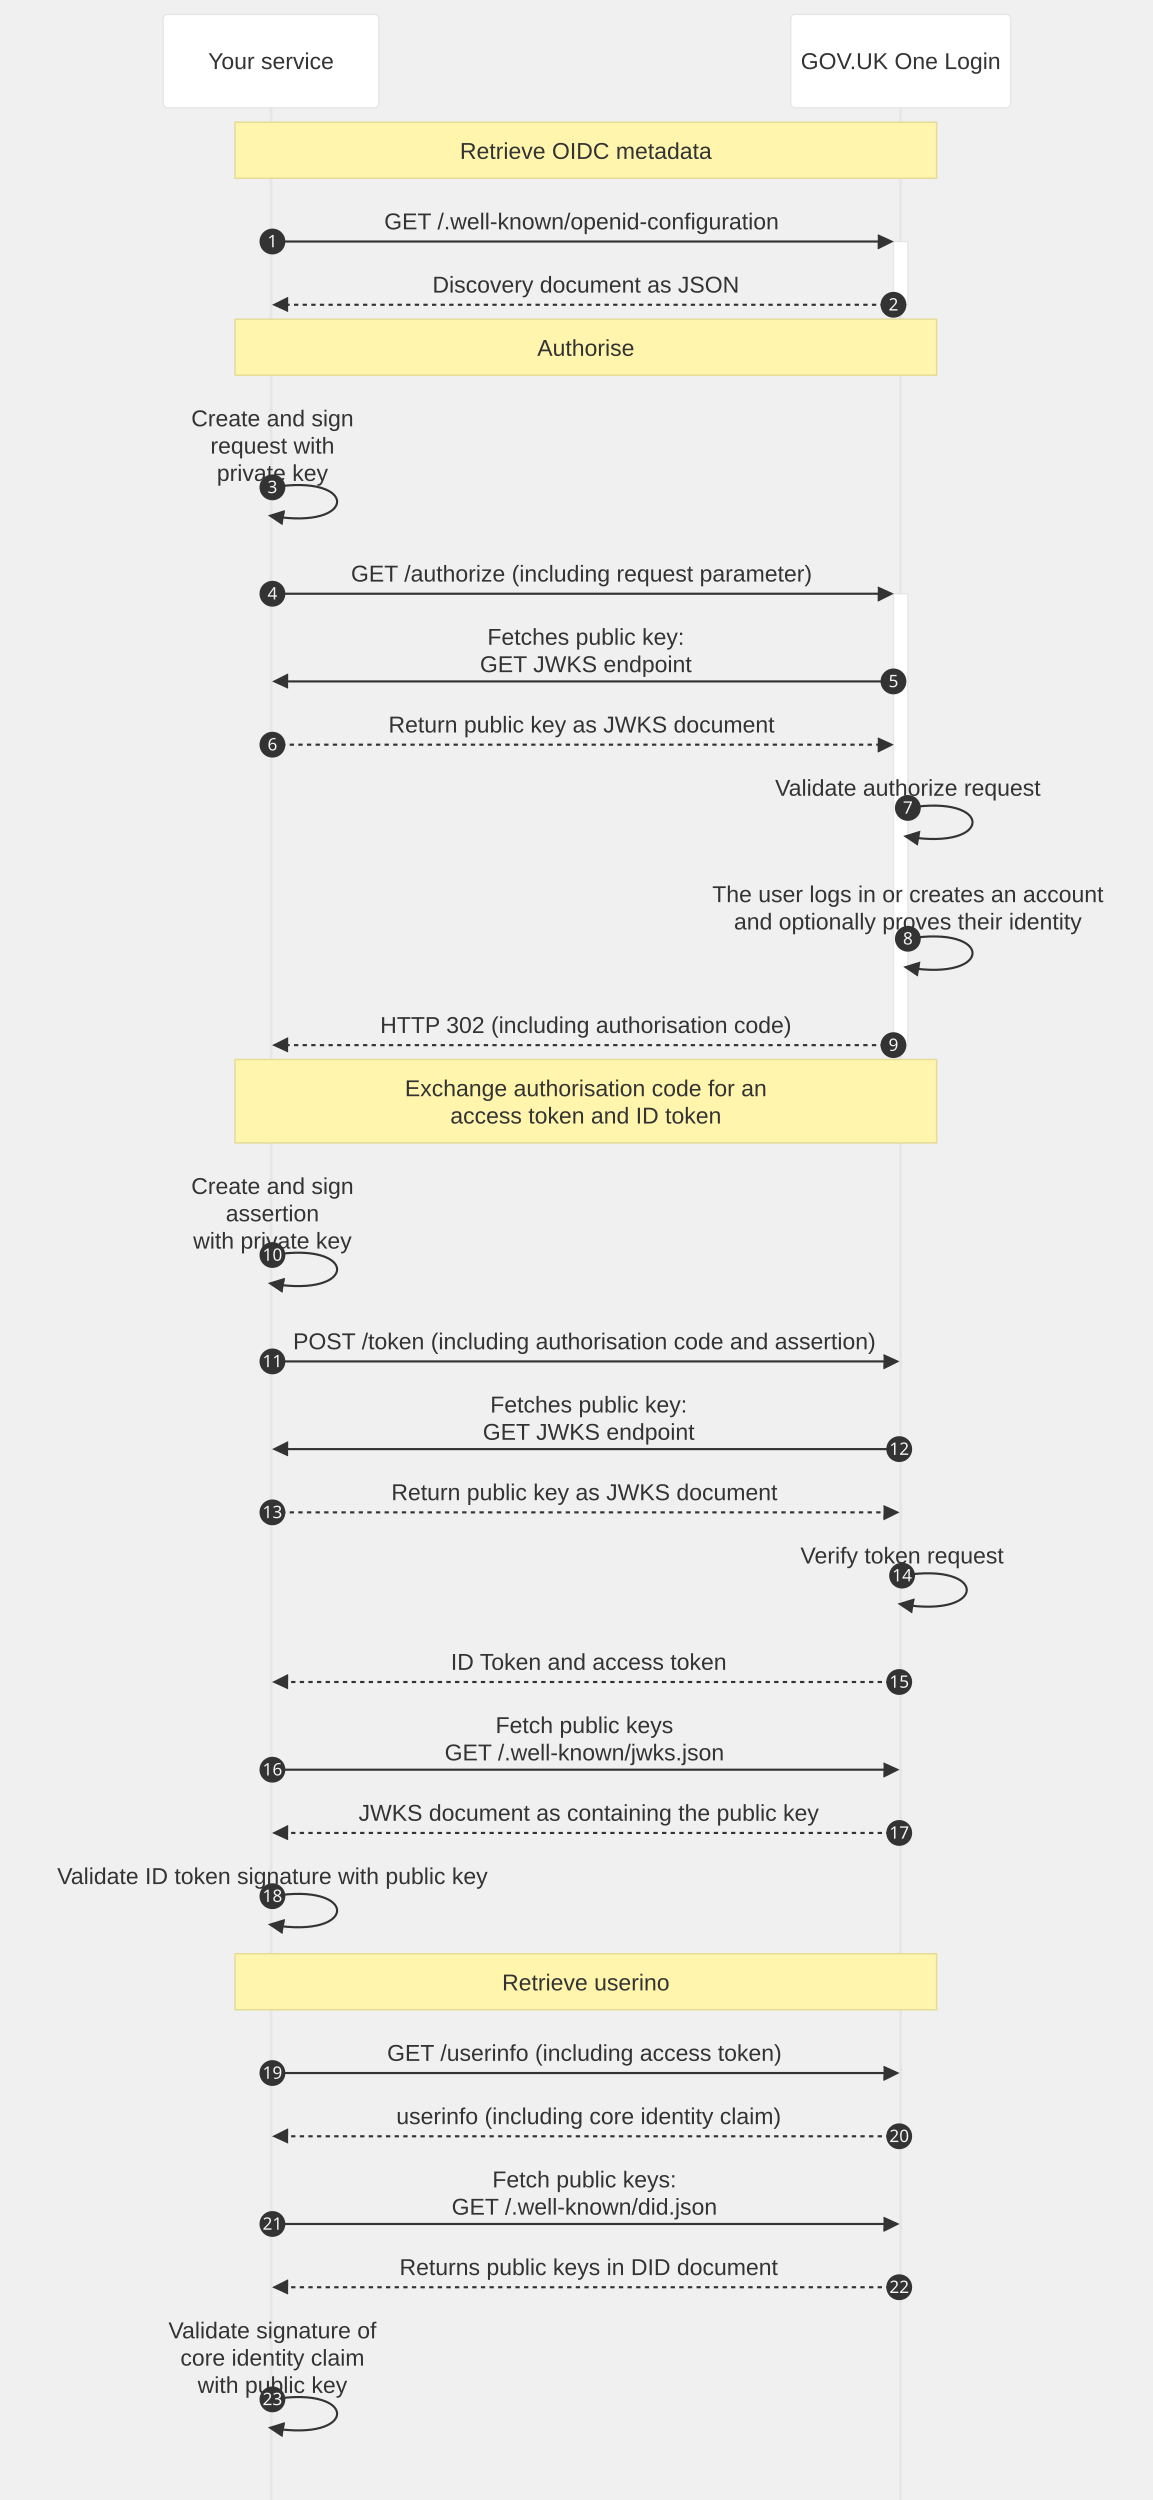
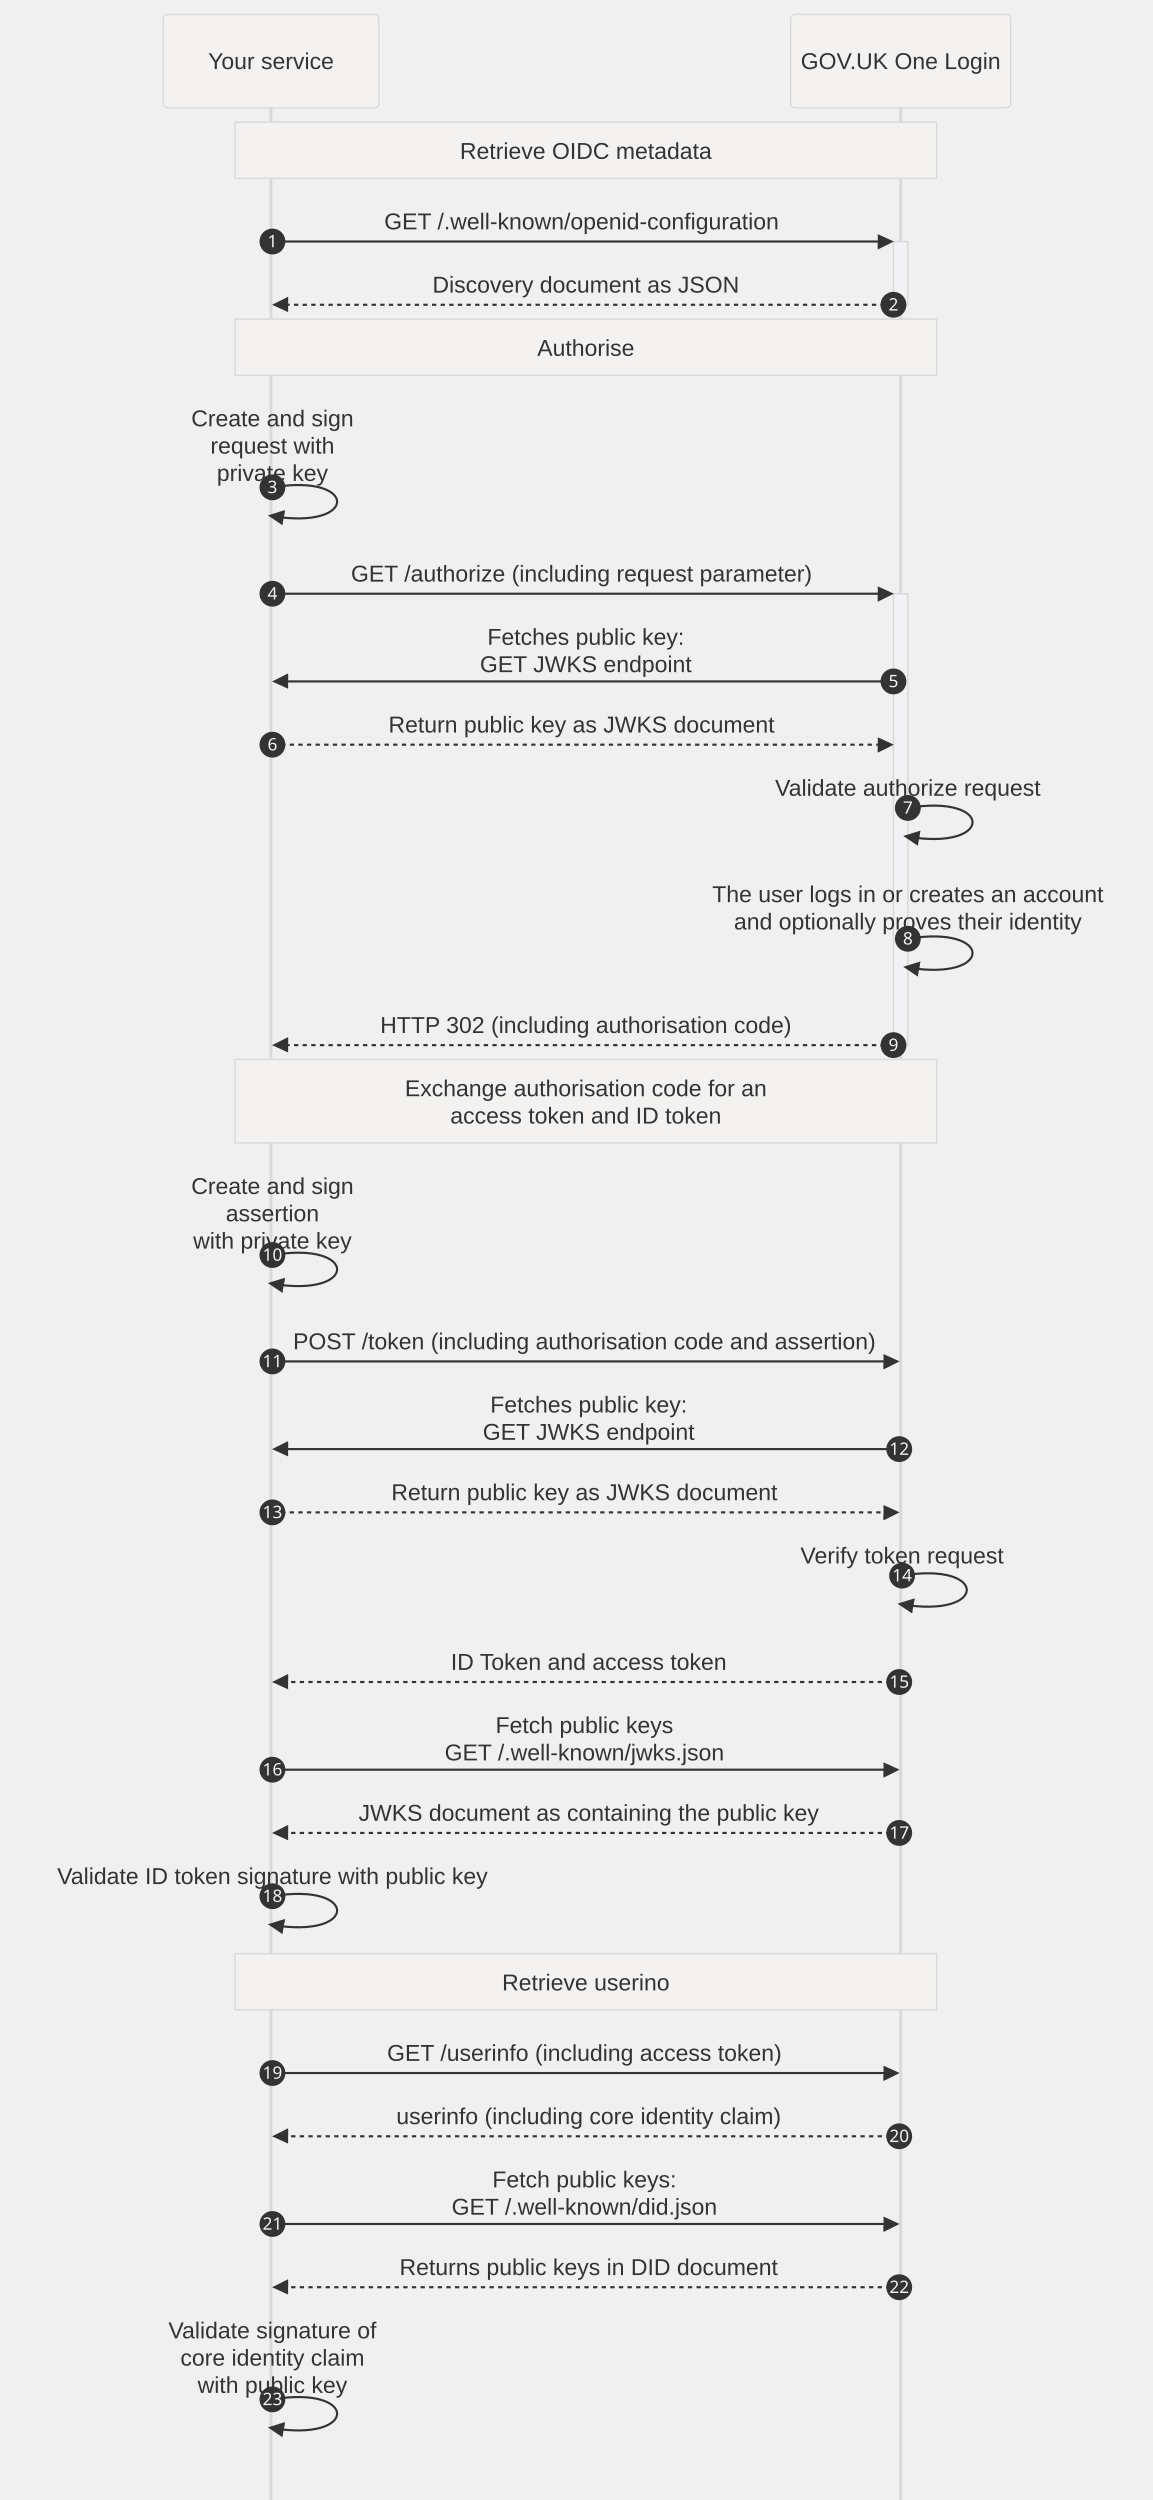
<svg xmlns="http://www.w3.org/2000/svg" aria-roledescription="sequence" role="graphics-document document" viewBox="-113.5 -10 802 1739" style="max-width: 802px; background-color: white;" width="100%" id="my-svg">
  <g>
    <line name="OL" stroke="#999" stroke-width="0.5px" class="actor-line 200" y2="2000" x2="513" y1="65" x1="513" id="actor1" />
    <g id="root-1">
      <rect class="actor actor-top" ry="3" rx="3" name="OL" height="65" width="153" stroke="#666" fill="#eaeaea" y="0" x="436.5" />
      <text style="text-anchor: middle; font-size: 16px; font-weight: 400;" class="actor actor-box" alignment-baseline="central" dominant-baseline="central" y="32.5" x="513">
        <tspan dy="0" x="513">GOV.UK One Login</tspan>
      </text>
    </g>
  </g>
  <g>
    <line name="S" stroke="#999" stroke-width="0.5px" class="actor-line 200" y2="2000" x2="75" y1="65" x1="75" id="actor0" />
    <g id="root-0">
      <rect class="actor actor-top" ry="3" rx="3" name="S" height="65" width="150" stroke="#666" fill="#eaeaea" y="0" x="0" />
      <text style="text-anchor: middle; font-size: 16px; font-weight: 400;" class="actor actor-box" alignment-baseline="central" dominant-baseline="central" y="32.5" x="75">
        <tspan dy="0" x="75">Your service</tspan>
      </text>
    </g>
  </g>
-   <style>#my-svg{font-family:"trebuchet ms",verdana,arial,sans-serif;font-size:24px;fill:#333;}@keyframes edge-animation-frame{from{stroke-dashoffset:0;}}@keyframes dash{to{stroke-dashoffset:0;}}#my-svg .edge-animation-slow{stroke-dasharray:9,5!important;stroke-dashoffset:900;animation:dash 50s linear infinite;stroke-linecap:round;}#my-svg .edge-animation-fast{stroke-dasharray:9,5!important;stroke-dashoffset:900;animation:dash 20s linear infinite;stroke-linecap:round;}#my-svg .error-icon{fill:hsl(180, 0%, 100%);}#my-svg .error-text{fill:rgb(0, 0, 0);stroke:rgb(0, 0, 0);}#my-svg .edge-thickness-normal{stroke-width:1px;}#my-svg .edge-thickness-thick{stroke-width:3.5px;}#my-svg .edge-pattern-solid{stroke-dasharray:0;}#my-svg .edge-thickness-invisible{stroke-width:0;fill:none;}#my-svg .edge-pattern-dashed{stroke-dasharray:3;}#my-svg .edge-pattern-dotted{stroke-dasharray:2;}#my-svg .marker{fill:#0b0b0b;stroke:#0b0b0b;}#my-svg .marker.cross{stroke:#0b0b0b;}#my-svg svg{font-family:"trebuchet ms",verdana,arial,sans-serif;font-size:24px;}#my-svg p{margin:0;}#my-svg .actor{stroke:hsl(0, 0%, 90%);fill:#FFFFFF;}#my-svg text.actor&gt;tspan{fill:#333;stroke:none;}#my-svg .actor-line{stroke:hsl(0, 0%, 90%);}#my-svg .messageLine0{stroke-width:1.5;stroke-dasharray:none;stroke:#333;}#my-svg .messageLine1{stroke-width:1.5;stroke-dasharray:2,2;stroke:#333;}#my-svg #arrowhead path{fill:#333;stroke:#333;}#my-svg .sequenceNumber{fill:#f4f4f4;}#my-svg #sequencenumber{fill:#333;}#my-svg #crosshead path{fill:#333;stroke:#333;}#my-svg .messageText{fill:#333;stroke:none;}#my-svg .labelBox{stroke:hsl(0, 0%, 90%);fill:#FFFFFF;}#my-svg .labelText,#my-svg .labelText&gt;tspan{fill:#333;stroke:none;}#my-svg .loopText,#my-svg .loopText&gt;tspan{fill:#333;stroke:none;}#my-svg .loopLine{stroke-width:2px;stroke-dasharray:2,2;stroke:hsl(0, 0%, 90%);fill:hsl(0, 0%, 90%);}#my-svg .note{stroke:hsl(52.683, 60%, 73.922%);fill:#fff5ad;}#my-svg .noteText,#my-svg .noteText&gt;tspan{fill:#333;stroke:none;}#my-svg .activation0{fill:hsl(-120, 0%, 100%);stroke:hsl(-120, 0%, 90%);}#my-svg .activation1{fill:hsl(-120, 0%, 100%);stroke:hsl(-120, 0%, 90%);}#my-svg .activation2{fill:hsl(-120, 0%, 100%);stroke:hsl(-120, 0%, 90%);}#my-svg .actorPopupMenu{position:absolute;}#my-svg .actorPopupMenuPanel{position:absolute;fill:#FFFFFF;box-shadow:0px 8px 16px 0px rgba(0,0,0,0.2);filter:drop-shadow(3px 5px 2px rgb(0 0 0 / 0.4));}#my-svg .actor-man line{stroke:hsl(0, 0%, 90%);fill:#FFFFFF;}#my-svg .actor-man circle,#my-svg line{stroke:hsl(0, 0%, 90%);fill:#FFFFFF;stroke-width:2px;}#my-svg :root{--mermaid-font-family:"trebuchet ms",verdana,arial,sans-serif;}</style>
+   <style>#my-svg{font-family:"trebuchet ms",verdana,arial,sans-serif;font-size:24px;fill:#333;}@keyframes edge-animation-frame{from{stroke-dashoffset:0;}}@keyframes dash{to{stroke-dashoffset:0;}}#my-svg .edge-animation-slow{stroke-dasharray:9,5!important;stroke-dashoffset:900;animation:dash 50s linear infinite;stroke-linecap:round;}#my-svg .edge-animation-fast{stroke-dasharray:9,5!important;stroke-dashoffset:900;animation:dash 20s linear infinite;stroke-linecap:round;}#my-svg .error-icon{fill:hsl(210, 7.692%, 99.902%);}#my-svg .error-text{fill:rgb(0.269, 0.25, 0.231);stroke:rgb(0.269, 0.25, 0.231);}#my-svg .edge-thickness-normal{stroke-width:1px;}#my-svg .edge-thickness-thick{stroke-width:3.5px;}#my-svg .edge-pattern-solid{stroke-dasharray:0;}#my-svg .edge-thickness-invisible{stroke-width:0;fill:none;}#my-svg .edge-pattern-dashed{stroke-dasharray:3;}#my-svg .edge-pattern-dotted{stroke-dasharray:2;}#my-svg .marker{fill:#0b0b0b;stroke:#0b0b0b;}#my-svg .marker.cross{stroke:#0b0b0b;}#my-svg svg{font-family:"trebuchet ms",verdana,arial,sans-serif;font-size:24px;}#my-svg p{margin:0;}#my-svg .actor{stroke:hsl(30, 0%, 84.902%);fill:#f3f2f1;}#my-svg text.actor&gt;tspan{fill:#333;stroke:none;}#my-svg .actor-line{stroke:hsl(30, 0%, 84.902%);}#my-svg .messageLine0{stroke-width:1.5;stroke-dasharray:none;stroke:#333;}#my-svg .messageLine1{stroke-width:1.5;stroke-dasharray:2,2;stroke:#333;}#my-svg #arrowhead path{fill:#333;stroke:#333;}#my-svg .sequenceNumber{fill:#f4f4f4;}#my-svg #sequencenumber{fill:#333;}#my-svg #crosshead path{fill:#333;stroke:#333;}#my-svg .messageText{fill:#333;stroke:none;}#my-svg .labelBox{stroke:hsl(30, 0%, 84.902%);fill:#f3f2f1;}#my-svg .labelText,#my-svg .labelText&gt;tspan{fill:#333;stroke:none;}#my-svg .loopText,#my-svg .loopText&gt;tspan{fill:#333;stroke:none;}#my-svg .loopLine{stroke-width:2px;stroke-dasharray:2,2;stroke:hsl(30, 0%, 84.902%);fill:hsl(30, 0%, 84.902%);}#my-svg .note{stroke:hsl(30, 0%, 84.902%);fill:#f3f2f1;}#my-svg .noteText,#my-svg .noteText&gt;tspan{fill:#333;stroke:none;}#my-svg .activation0{fill:hsl(-90, 7.692%, 94.902%);stroke:hsl(-90, 7.692%, 84.902%);}#my-svg .activation1{fill:hsl(-90, 7.692%, 94.902%);stroke:hsl(-90, 7.692%, 84.902%);}#my-svg .activation2{fill:hsl(-90, 7.692%, 94.902%);stroke:hsl(-90, 7.692%, 84.902%);}#my-svg .actorPopupMenu{position:absolute;}#my-svg .actorPopupMenuPanel{position:absolute;fill:#f3f2f1;box-shadow:0px 8px 16px 0px rgba(0,0,0,0.2);filter:drop-shadow(3px 5px 2px rgb(0 0 0 / 0.4));}#my-svg .actor-man line{stroke:hsl(30, 0%, 84.902%);fill:#f3f2f1;}#my-svg .actor-man circle,#my-svg line{stroke:hsl(30, 0%, 84.902%);fill:#f3f2f1;stroke-width:2px;}#my-svg :root{--mermaid-font-family:"trebuchet ms",verdana,arial,sans-serif;}</style>
  <g />
  <defs>
    <symbol height="24" width="24" id="computer">
      <path d="M2 2v13h20v-13h-20zm18 11h-16v-9h16v9zm-10.228 6l.466-1h3.524l.467 1h-4.457zm14.228 3h-24l2-6h2.104l-1.33 4h18.45l-1.297-4h2.073l2 6zm-5-10h-14v-7h14v7z" transform="scale(.5)" />
    </symbol>
  </defs>
  <defs>
    <symbol clip-rule="evenodd" fill-rule="evenodd" id="database">
      <path d="M12.258.001l.256.004.255.005.253.008.251.01.249.012.247.015.246.016.242.019.241.02.239.023.236.024.233.027.231.028.229.031.225.032.223.034.22.036.217.038.214.04.211.041.208.043.205.045.201.046.198.048.194.05.191.051.187.053.183.054.18.056.175.057.172.059.168.06.163.061.16.063.155.064.15.066.074.033.073.033.071.034.07.034.069.035.068.035.067.035.066.035.064.036.064.036.062.036.06.036.06.037.058.037.058.037.055.038.055.038.053.038.052.038.051.039.05.039.048.039.047.039.045.04.044.04.043.04.041.04.04.041.039.041.037.041.036.041.034.041.033.042.032.042.03.042.029.042.027.042.026.043.024.043.023.043.021.043.02.043.018.044.017.043.015.044.013.044.012.044.011.045.009.044.007.045.006.045.004.045.002.045.001.045v17l-.001.045-.002.045-.004.045-.006.045-.007.045-.009.044-.011.045-.012.044-.013.044-.015.044-.017.043-.018.044-.02.043-.021.043-.023.043-.024.043-.026.043-.027.042-.029.042-.03.042-.032.042-.033.042-.034.041-.036.041-.037.041-.039.041-.04.041-.041.04-.043.04-.044.04-.045.04-.047.039-.048.039-.05.039-.051.039-.052.038-.053.038-.055.038-.055.038-.058.037-.058.037-.06.037-.06.036-.062.036-.064.036-.064.036-.066.035-.067.035-.068.035-.069.035-.07.034-.071.034-.073.033-.074.033-.15.066-.155.064-.16.063-.163.061-.168.06-.172.059-.175.057-.18.056-.183.054-.187.053-.191.051-.194.05-.198.048-.201.046-.205.045-.208.043-.211.041-.214.04-.217.038-.22.036-.223.034-.225.032-.229.031-.231.028-.233.027-.236.024-.239.023-.241.02-.242.019-.246.016-.247.015-.249.012-.251.01-.253.008-.255.005-.256.004-.258.001-.258-.001-.256-.004-.255-.005-.253-.008-.251-.01-.249-.012-.247-.015-.245-.016-.243-.019-.241-.02-.238-.023-.236-.024-.234-.027-.231-.028-.228-.031-.226-.032-.223-.034-.22-.036-.217-.038-.214-.04-.211-.041-.208-.043-.204-.045-.201-.046-.198-.048-.195-.05-.19-.051-.187-.053-.184-.054-.179-.056-.176-.057-.172-.059-.167-.06-.164-.061-.159-.063-.155-.064-.151-.066-.074-.033-.072-.033-.072-.034-.07-.034-.069-.035-.068-.035-.067-.035-.066-.035-.064-.036-.063-.036-.062-.036-.061-.036-.06-.037-.058-.037-.057-.037-.056-.038-.055-.038-.053-.038-.052-.038-.051-.039-.049-.039-.049-.039-.046-.039-.046-.04-.044-.04-.043-.04-.041-.04-.04-.041-.039-.041-.037-.041-.036-.041-.034-.041-.033-.042-.032-.042-.03-.042-.029-.042-.027-.042-.026-.043-.024-.043-.023-.043-.021-.043-.02-.043-.018-.044-.017-.043-.015-.044-.013-.044-.012-.044-.011-.045-.009-.044-.007-.045-.006-.045-.004-.045-.002-.045-.001-.045v-17l.001-.045.002-.045.004-.045.006-.045.007-.045.009-.044.011-.045.012-.044.013-.044.015-.044.017-.043.018-.044.02-.043.021-.043.023-.043.024-.043.026-.043.027-.042.029-.042.03-.042.032-.042.033-.042.034-.041.036-.041.037-.041.039-.041.04-.041.041-.04.043-.04.044-.04.046-.04.046-.039.049-.039.049-.039.051-.039.052-.038.053-.038.055-.038.056-.038.057-.037.058-.037.06-.037.061-.036.062-.036.063-.036.064-.036.066-.035.067-.035.068-.035.069-.035.07-.034.072-.034.072-.033.074-.033.151-.066.155-.064.159-.063.164-.061.167-.06.172-.059.176-.057.179-.056.184-.054.187-.053.19-.051.195-.05.198-.048.201-.046.204-.045.208-.043.211-.041.214-.04.217-.038.22-.036.223-.034.226-.032.228-.031.231-.028.234-.027.236-.024.238-.023.241-.02.243-.019.245-.016.247-.015.249-.012.251-.01.253-.008.255-.005.256-.004.258-.001.258.001zm-9.258 20.499v.01l.001.021.003.021.004.022.005.021.006.022.007.022.009.023.01.022.011.023.012.023.013.023.015.023.016.024.017.023.018.024.019.024.021.024.022.025.023.024.024.025.052.049.056.05.061.051.066.051.07.051.075.051.079.052.084.052.088.052.092.052.097.052.102.051.105.052.11.052.114.051.119.051.123.051.127.05.131.05.135.05.139.048.144.049.147.047.152.047.155.047.16.045.163.045.167.043.171.043.176.041.178.041.183.039.187.039.19.037.194.035.197.035.202.033.204.031.209.03.212.029.216.027.219.025.222.024.226.021.23.02.233.018.236.016.24.015.243.012.246.01.249.008.253.005.256.004.259.001.26-.001.257-.004.254-.005.25-.008.247-.011.244-.012.241-.014.237-.016.233-.018.231-.021.226-.021.224-.024.22-.026.216-.027.212-.028.21-.031.205-.031.202-.034.198-.034.194-.036.191-.037.187-.039.183-.04.179-.04.175-.042.172-.043.168-.044.163-.045.16-.046.155-.046.152-.047.148-.048.143-.049.139-.049.136-.05.131-.05.126-.05.123-.051.118-.052.114-.051.11-.052.106-.052.101-.052.096-.052.092-.052.088-.053.083-.051.079-.052.074-.052.07-.051.065-.051.06-.051.056-.05.051-.05.023-.024.023-.025.021-.024.02-.024.019-.024.018-.024.017-.024.015-.023.014-.024.013-.023.012-.023.01-.023.01-.022.008-.022.006-.022.006-.022.004-.022.004-.021.001-.021.001-.021v-4.127l-.077.055-.08.053-.083.054-.085.053-.087.052-.09.052-.093.051-.095.05-.097.05-.1.049-.102.049-.105.048-.106.047-.109.047-.111.046-.114.045-.115.045-.118.044-.12.043-.122.042-.124.042-.126.041-.128.04-.13.04-.132.038-.134.038-.135.037-.138.037-.139.035-.142.035-.143.034-.144.033-.147.032-.148.031-.15.03-.151.03-.153.029-.154.027-.156.027-.158.026-.159.025-.161.024-.162.023-.163.022-.165.021-.166.02-.167.019-.169.018-.169.017-.171.016-.173.015-.173.014-.175.013-.175.012-.177.011-.178.01-.179.008-.179.008-.181.006-.182.005-.182.004-.184.003-.184.002h-.37l-.184-.002-.184-.003-.182-.004-.182-.005-.181-.006-.179-.008-.179-.008-.178-.01-.176-.011-.176-.012-.175-.013-.173-.014-.172-.015-.171-.016-.17-.017-.169-.018-.167-.019-.166-.02-.165-.021-.163-.022-.162-.023-.161-.024-.159-.025-.157-.026-.156-.027-.155-.027-.153-.029-.151-.03-.15-.03-.148-.031-.146-.032-.145-.033-.143-.034-.141-.035-.14-.035-.137-.037-.136-.037-.134-.038-.132-.038-.13-.04-.128-.04-.126-.041-.124-.042-.122-.042-.12-.044-.117-.043-.116-.045-.113-.045-.112-.046-.109-.047-.106-.047-.105-.048-.102-.049-.1-.049-.097-.05-.095-.05-.093-.052-.09-.051-.087-.052-.085-.053-.083-.054-.08-.054-.077-.054v4.127zm0-5.654v.011l.001.021.003.021.004.021.005.022.006.022.007.022.009.022.01.022.011.023.012.023.013.023.015.024.016.023.017.024.018.024.019.024.021.024.022.024.023.025.024.024.052.05.056.05.061.05.066.051.07.051.075.052.079.051.084.052.088.052.092.052.097.052.102.052.105.052.11.051.114.051.119.052.123.05.127.051.131.05.135.049.139.049.144.048.147.048.152.047.155.046.16.045.163.045.167.044.171.042.176.042.178.04.183.04.187.038.19.037.194.036.197.034.202.033.204.032.209.03.212.028.216.027.219.025.222.024.226.022.23.02.233.018.236.016.24.014.243.012.246.01.249.008.253.006.256.003.259.001.26-.001.257-.003.254-.006.25-.008.247-.01.244-.012.241-.015.237-.016.233-.018.231-.02.226-.022.224-.024.22-.025.216-.027.212-.029.21-.03.205-.032.202-.033.198-.035.194-.036.191-.037.187-.039.183-.039.179-.041.175-.042.172-.043.168-.044.163-.045.16-.045.155-.047.152-.047.148-.048.143-.048.139-.05.136-.049.131-.05.126-.051.123-.051.118-.051.114-.052.11-.052.106-.052.101-.052.096-.052.092-.052.088-.052.083-.052.079-.052.074-.051.07-.052.065-.051.06-.05.056-.051.051-.049.023-.025.023-.024.021-.025.02-.024.019-.024.018-.024.017-.024.015-.023.014-.023.013-.024.012-.022.01-.023.01-.023.008-.022.006-.022.006-.022.004-.021.004-.022.001-.021.001-.021v-4.139l-.077.054-.08.054-.083.054-.085.052-.087.053-.09.051-.093.051-.095.051-.097.05-.1.049-.102.049-.105.048-.106.047-.109.047-.111.046-.114.045-.115.044-.118.044-.12.044-.122.042-.124.042-.126.041-.128.04-.13.039-.132.039-.134.038-.135.037-.138.036-.139.036-.142.035-.143.033-.144.033-.147.033-.148.031-.15.03-.151.03-.153.028-.154.028-.156.027-.158.026-.159.025-.161.024-.162.023-.163.022-.165.021-.166.02-.167.019-.169.018-.169.017-.171.016-.173.015-.173.014-.175.013-.175.012-.177.011-.178.009-.179.009-.179.007-.181.007-.182.005-.182.004-.184.003-.184.002h-.37l-.184-.002-.184-.003-.182-.004-.182-.005-.181-.007-.179-.007-.179-.009-.178-.009-.176-.011-.176-.012-.175-.013-.173-.014-.172-.015-.171-.016-.17-.017-.169-.018-.167-.019-.166-.02-.165-.021-.163-.022-.162-.023-.161-.024-.159-.025-.157-.026-.156-.027-.155-.028-.153-.028-.151-.03-.15-.03-.148-.031-.146-.033-.145-.033-.143-.033-.141-.035-.14-.036-.137-.036-.136-.037-.134-.038-.132-.039-.13-.039-.128-.04-.126-.041-.124-.042-.122-.043-.12-.043-.117-.044-.116-.044-.113-.046-.112-.046-.109-.046-.106-.047-.105-.048-.102-.049-.1-.049-.097-.05-.095-.051-.093-.051-.09-.051-.087-.053-.085-.052-.083-.054-.08-.054-.077-.054v4.139zm0-5.666v.011l.001.02.003.022.004.021.005.022.006.021.007.022.009.023.01.022.011.023.012.023.013.023.015.023.016.024.017.024.018.023.019.024.021.025.022.024.023.024.024.025.052.05.056.05.061.05.066.051.07.051.075.052.079.051.084.052.088.052.092.052.097.052.102.052.105.051.11.052.114.051.119.051.123.051.127.05.131.05.135.05.139.049.144.048.147.048.152.047.155.046.16.045.163.045.167.043.171.043.176.042.178.04.183.04.187.038.19.037.194.036.197.034.202.033.204.032.209.03.212.028.216.027.219.025.222.024.226.021.23.02.233.018.236.017.24.014.243.012.246.01.249.008.253.006.256.003.259.001.26-.001.257-.003.254-.006.25-.008.247-.01.244-.013.241-.014.237-.016.233-.018.231-.02.226-.022.224-.024.22-.025.216-.027.212-.029.21-.03.205-.032.202-.033.198-.035.194-.036.191-.037.187-.039.183-.039.179-.041.175-.042.172-.043.168-.044.163-.045.16-.045.155-.047.152-.047.148-.048.143-.049.139-.049.136-.049.131-.051.126-.05.123-.051.118-.052.114-.051.11-.052.106-.052.101-.052.096-.052.092-.052.088-.052.083-.052.079-.052.074-.052.07-.051.065-.051.06-.051.056-.05.051-.049.023-.025.023-.025.021-.024.02-.024.019-.024.018-.024.017-.024.015-.023.014-.024.013-.023.012-.023.01-.022.01-.023.008-.022.006-.022.006-.022.004-.022.004-.021.001-.021.001-.021v-4.153l-.077.054-.08.054-.083.053-.085.053-.087.053-.09.051-.093.051-.095.051-.097.05-.1.049-.102.048-.105.048-.106.048-.109.046-.111.046-.114.046-.115.044-.118.044-.12.043-.122.043-.124.042-.126.041-.128.04-.13.039-.132.039-.134.038-.135.037-.138.036-.139.036-.142.034-.143.034-.144.033-.147.032-.148.032-.15.03-.151.03-.153.028-.154.028-.156.027-.158.026-.159.024-.161.024-.162.023-.163.023-.165.021-.166.02-.167.019-.169.018-.169.017-.171.016-.173.015-.173.014-.175.013-.175.012-.177.01-.178.01-.179.009-.179.007-.181.006-.182.006-.182.004-.184.003-.184.001-.185.001-.185-.001-.184-.001-.184-.003-.182-.004-.182-.006-.181-.006-.179-.007-.179-.009-.178-.01-.176-.01-.176-.012-.175-.013-.173-.014-.172-.015-.171-.016-.17-.017-.169-.018-.167-.019-.166-.02-.165-.021-.163-.023-.162-.023-.161-.024-.159-.024-.157-.026-.156-.027-.155-.028-.153-.028-.151-.03-.15-.03-.148-.032-.146-.032-.145-.033-.143-.034-.141-.034-.14-.036-.137-.036-.136-.037-.134-.038-.132-.039-.13-.039-.128-.041-.126-.041-.124-.041-.122-.043-.12-.043-.117-.044-.116-.044-.113-.046-.112-.046-.109-.046-.106-.048-.105-.048-.102-.048-.1-.05-.097-.049-.095-.051-.093-.051-.09-.052-.087-.052-.085-.053-.083-.053-.08-.054-.077-.054v4.153zm8.74-8.179l-.257.004-.254.005-.25.008-.247.011-.244.012-.241.014-.237.016-.233.018-.231.021-.226.022-.224.023-.22.026-.216.027-.212.028-.21.031-.205.032-.202.033-.198.034-.194.036-.191.038-.187.038-.183.04-.179.041-.175.042-.172.043-.168.043-.163.045-.16.046-.155.046-.152.048-.148.048-.143.048-.139.049-.136.05-.131.05-.126.051-.123.051-.118.051-.114.052-.11.052-.106.052-.101.052-.096.052-.092.052-.088.052-.083.052-.079.052-.074.051-.07.052-.065.051-.06.05-.056.05-.051.05-.023.025-.023.024-.021.024-.02.025-.019.024-.018.024-.017.023-.015.024-.014.023-.013.023-.012.023-.01.023-.01.022-.008.022-.006.023-.006.021-.004.022-.004.021-.001.021-.001.021.001.021.001.021.004.021.004.022.006.021.006.023.008.022.01.022.01.023.012.023.013.023.014.023.015.024.017.023.018.024.019.024.02.025.021.024.023.024.023.025.051.05.056.05.06.05.065.051.07.052.074.051.079.052.083.052.088.052.092.052.096.052.101.052.106.052.11.052.114.052.118.051.123.051.126.051.131.05.136.05.139.049.143.048.148.048.152.048.155.046.16.046.163.045.168.043.172.043.175.042.179.041.183.04.187.038.191.038.194.036.198.034.202.033.205.032.21.031.212.028.216.027.22.026.224.023.226.022.231.021.233.018.237.016.241.014.244.012.247.011.25.008.254.005.257.004.26.001.26-.001.257-.004.254-.005.25-.008.247-.011.244-.012.241-.014.237-.016.233-.018.231-.021.226-.022.224-.023.22-.026.216-.027.212-.028.21-.031.205-.032.202-.033.198-.034.194-.036.191-.038.187-.038.183-.04.179-.041.175-.042.172-.043.168-.043.163-.045.16-.046.155-.046.152-.048.148-.048.143-.048.139-.049.136-.05.131-.05.126-.051.123-.051.118-.051.114-.052.11-.052.106-.052.101-.052.096-.052.092-.052.088-.052.083-.052.079-.052.074-.051.07-.052.065-.051.06-.05.056-.05.051-.05.023-.025.023-.024.021-.024.02-.025.019-.024.018-.024.017-.023.015-.024.014-.023.013-.023.012-.023.01-.023.01-.022.008-.022.006-.023.006-.021.004-.022.004-.021.001-.021.001-.021-.001-.021-.001-.021-.004-.021-.004-.022-.006-.021-.006-.023-.008-.022-.01-.022-.01-.023-.012-.023-.013-.023-.014-.023-.015-.024-.017-.023-.018-.024-.019-.024-.02-.025-.021-.024-.023-.024-.023-.025-.051-.05-.056-.05-.06-.05-.065-.051-.07-.052-.074-.051-.079-.052-.083-.052-.088-.052-.092-.052-.096-.052-.101-.052-.106-.052-.11-.052-.114-.052-.118-.051-.123-.051-.126-.051-.131-.05-.136-.05-.139-.049-.143-.048-.148-.048-.152-.048-.155-.046-.16-.046-.163-.045-.168-.043-.172-.043-.175-.042-.179-.041-.183-.04-.187-.038-.191-.038-.194-.036-.198-.034-.202-.033-.205-.032-.21-.031-.212-.028-.216-.027-.22-.026-.224-.023-.226-.022-.231-.021-.233-.018-.237-.016-.241-.014-.244-.012-.247-.011-.25-.008-.254-.005-.257-.004-.26-.001-.26.001z" transform="scale(.5)" />
    </symbol>
  </defs>
  <defs>
    <symbol height="24" width="24" id="clock">
      <path d="M12 2c5.514 0 10 4.486 10 10s-4.486 10-10 10-10-4.486-10-10 4.486-10 10-10zm0-2c-6.627 0-12 5.373-12 12s5.373 12 12 12 12-5.373 12-12-5.373-12-12-12zm5.848 12.459c.202.038.202.333.001.372-1.907.361-6.045 1.111-6.547 1.111-.719 0-1.301-.582-1.301-1.301 0-.512.77-5.447 1.125-7.445.034-.192.312-.181.343.014l.985 6.238 5.394 1.011z" transform="scale(.5)" />
    </symbol>
  </defs>
  <defs>
    <marker orient="auto-start-reverse" markerHeight="12" markerWidth="12" markerUnits="userSpaceOnUse" refY="5" refX="7.9" id="arrowhead">
      <path d="M -1 0 L 10 5 L 0 10 z" />
    </marker>
  </defs>
  <defs>
    <marker refY="4.5" refX="4" orient="auto" markerHeight="8" markerWidth="15" id="crosshead">
      <path style="stroke-dasharray: 0, 0;" d="M 1,2 L 6,7 M 6,2 L 1,7" stroke-width="1pt" stroke="#000000" fill="none" />
    </marker>
  </defs>
  <defs>
    <marker orient="auto" markerHeight="28" markerWidth="20" refY="7" refX="15.5" id="filled-head">
      <path d="M 18,7 L9,13 L14,7 L9,1 Z" />
    </marker>
  </defs>
  <defs>
    <marker orient="auto" markerHeight="40" markerWidth="60" refY="15" refX="15" id="sequencenumber">
      <circle r="6" cy="15" cx="15" />
    </marker>
  </defs>
  <g>
    <rect class="note" height="39" width="488" stroke="#666" fill="#EDF2AE" y="75" x="50" />
    <text style="font-size: 16px; font-weight: 400;" dy="1em" class="noteText" alignment-baseline="middle" dominant-baseline="middle" text-anchor="middle" y="80" x="294">
      <tspan x="294">Retrieve OIDC metadata</tspan>
    </text>
  </g>
  <g>
    <rect class="activation0" height="44" width="10" stroke="#666" fill="#EDF2AE" y="158" x="508" />
  </g>
  <g>
    <rect class="note" height="39" width="488" stroke="#666" fill="#EDF2AE" y="212" x="50" />
    <text style="font-size: 16px; font-weight: 400;" dy="1em" class="noteText" alignment-baseline="middle" dominant-baseline="middle" text-anchor="middle" y="217" x="294">
      <tspan x="294">Authorise</tspan>
    </text>
  </g>
  <g>
    <rect class="activation0" height="314" width="10" stroke="#666" fill="#EDF2AE" y="403" x="508" />
  </g>
  <g>
    <rect class="note" height="58" width="488" stroke="#666" fill="#EDF2AE" y="727" x="50" />
    <text style="font-size: 16px; font-weight: 400;" dy="1em" class="noteText" alignment-baseline="middle" dominant-baseline="middle" text-anchor="middle" y="732" x="294">
      <tspan x="294">Exchange authorisation code for an </tspan>
    </text>
    <text style="font-size: 16px; font-weight: 400;" dy="1em" class="noteText" alignment-baseline="middle" dominant-baseline="middle" text-anchor="middle" y="751" x="294">
      <tspan x="294">access token and ID token</tspan>
    </text>
  </g>
  <g>
    <rect class="note" height="39" width="488" stroke="#666" fill="#EDF2AE" y="1349" x="50" />
    <text style="font-size: 16px; font-weight: 400;" dy="1em" class="noteText" alignment-baseline="middle" dominant-baseline="middle" text-anchor="middle" y="1354" x="294">
      <tspan x="294">Retrieve userino</tspan>
    </text>
  </g>
  <text style="font-size: 16px; font-weight: 400;" dy="1em" class="messageText" alignment-baseline="middle" dominant-baseline="middle" text-anchor="middle" y="129" x="291">GET /.well-known/openid-configuration</text>
  <line style="fill: none;" marker-start="url(#sequencenumber)" marker-end="url(#arrowhead)" stroke="none" stroke-width="2" class="messageLine0" y2="158" x2="505" y1="158" x1="76" />
  <text class="sequenceNumber" text-anchor="middle" font-size="12px" font-family="sans-serif" y="162" x="76">1</text>
  <text style="font-size: 16px; font-weight: 400;" dy="1em" class="messageText" alignment-baseline="middle" dominant-baseline="middle" text-anchor="middle" y="173" x="294">Discovery document as JSON</text>
  <line style="stroke-dasharray: 3, 3; fill: none;" marker-start="url(#sequencenumber)" marker-end="url(#arrowhead)" stroke="none" stroke-width="2" class="messageLine1" y2="202" x2="79" y1="202" x1="508" />
  <text class="sequenceNumber" text-anchor="middle" font-size="12px" font-family="sans-serif" y="206" x="508">2</text>
  <text style="font-size: 16px; font-weight: 400;" dy="1em" class="messageText" alignment-baseline="middle" dominant-baseline="middle" text-anchor="middle" y="266" x="76">Create and sign </text>
  <text style="font-size: 16px; font-weight: 400;" dy="1em" class="messageText" alignment-baseline="middle" dominant-baseline="middle" text-anchor="middle" y="285" x="76">request with</text>
  <text style="font-size: 16px; font-weight: 400;" dy="1em" class="messageText" alignment-baseline="middle" dominant-baseline="middle" text-anchor="middle" y="304" x="76">private key</text>
  <path style="fill: none;" marker-start="url(#sequencenumber)" marker-end="url(#arrowhead)" stroke="none" stroke-width="2" class="messageLine0" d="M 76,329 C 136,319 136,359 76,349" />
  <text class="sequenceNumber" text-anchor="middle" font-size="12px" font-family="sans-serif" y="333" x="76">3</text>
  <text style="font-size: 16px; font-weight: 400;" dy="1em" class="messageText" alignment-baseline="middle" dominant-baseline="middle" text-anchor="middle" y="374" x="291">GET /authorize (including request parameter)</text>
  <line style="fill: none;" marker-start="url(#sequencenumber)" marker-end="url(#arrowhead)" stroke="none" stroke-width="2" class="messageLine0" y2="403" x2="505" y1="403" x1="76" />
  <text class="sequenceNumber" text-anchor="middle" font-size="12px" font-family="sans-serif" y="407" x="76">4</text>
  <text style="font-size: 16px; font-weight: 400;" dy="1em" class="messageText" alignment-baseline="middle" dominant-baseline="middle" text-anchor="middle" y="418" x="294">Fetches public key:</text>
  <text style="font-size: 16px; font-weight: 400;" dy="1em" class="messageText" alignment-baseline="middle" dominant-baseline="middle" text-anchor="middle" y="437" x="294">GET JWKS endpoint</text>
  <line style="fill: none;" marker-start="url(#sequencenumber)" marker-end="url(#arrowhead)" stroke="none" stroke-width="2" class="messageLine0" y2="464" x2="79" y1="464" x1="508" />
  <text class="sequenceNumber" text-anchor="middle" font-size="12px" font-family="sans-serif" y="468" x="508">5</text>
  <text style="font-size: 16px; font-weight: 400;" dy="1em" class="messageText" alignment-baseline="middle" dominant-baseline="middle" text-anchor="middle" y="479" x="291">Return public key as JWKS document</text>
  <line style="stroke-dasharray: 3, 3; fill: none;" marker-start="url(#sequencenumber)" marker-end="url(#arrowhead)" stroke="none" stroke-width="2" class="messageLine1" y2="508" x2="505" y1="508" x1="76" />
  <text class="sequenceNumber" text-anchor="middle" font-size="12px" font-family="sans-serif" y="512" x="76">6</text>
  <text style="font-size: 16px; font-weight: 400;" dy="1em" class="messageText" alignment-baseline="middle" dominant-baseline="middle" text-anchor="middle" y="523" x="518">Validate authorize request</text>
  <path style="fill: none;" marker-start="url(#sequencenumber)" marker-end="url(#arrowhead)" stroke="none" stroke-width="2" class="messageLine0" d="M 518,552 C 578,542 578,582 518,572" />
  <text class="sequenceNumber" text-anchor="middle" font-size="12px" font-family="sans-serif" y="556" x="518">7</text>
  <text style="font-size: 16px; font-weight: 400;" dy="1em" class="messageText" alignment-baseline="middle" dominant-baseline="middle" text-anchor="middle" y="597" x="518">The user logs in or creates an account</text>
  <text style="font-size: 16px; font-weight: 400;" dy="1em" class="messageText" alignment-baseline="middle" dominant-baseline="middle" text-anchor="middle" y="616" x="518">and optionally proves their identity</text>
  <path style="fill: none;" marker-start="url(#sequencenumber)" marker-end="url(#arrowhead)" stroke="none" stroke-width="2" class="messageLine0" d="M 518,643 C 578,633 578,673 518,663" />
  <text class="sequenceNumber" text-anchor="middle" font-size="12px" font-family="sans-serif" y="647" x="518">8</text>
  <text style="font-size: 16px; font-weight: 400;" dy="1em" class="messageText" alignment-baseline="middle" dominant-baseline="middle" text-anchor="middle" y="688" x="294">HTTP 302 (including authorisation code)</text>
  <line style="stroke-dasharray: 3, 3; fill: none;" marker-start="url(#sequencenumber)" marker-end="url(#arrowhead)" stroke="none" stroke-width="2" class="messageLine1" y2="717" x2="79" y1="717" x1="508" />
  <text class="sequenceNumber" text-anchor="middle" font-size="12px" font-family="sans-serif" y="721" x="508">9</text>
  <text style="font-size: 16px; font-weight: 400;" dy="1em" class="messageText" alignment-baseline="middle" dominant-baseline="middle" text-anchor="middle" y="800" x="76">Create and sign</text>
  <text style="font-size: 16px; font-weight: 400;" dy="1em" class="messageText" alignment-baseline="middle" dominant-baseline="middle" text-anchor="middle" y="819" x="76">assertion </text>
  <text style="font-size: 16px; font-weight: 400;" dy="1em" class="messageText" alignment-baseline="middle" dominant-baseline="middle" text-anchor="middle" y="838" x="76">with private key</text>
  <path style="fill: none;" marker-start="url(#sequencenumber)" marker-end="url(#arrowhead)" stroke="none" stroke-width="2" class="messageLine0" d="M 76,863 C 136,853 136,893 76,883" />
  <text class="sequenceNumber" text-anchor="middle" font-size="12px" font-family="sans-serif" y="867" x="76">10</text>
  <text style="font-size: 16px; font-weight: 400;" dy="1em" class="messageText" alignment-baseline="middle" dominant-baseline="middle" text-anchor="middle" y="908" x="293">POST /token (including authorisation code and assertion)</text>
  <line style="fill: none;" marker-start="url(#sequencenumber)" marker-end="url(#arrowhead)" stroke="none" stroke-width="2" class="messageLine0" y2="937" x2="509" y1="937" x1="76" />
  <text class="sequenceNumber" text-anchor="middle" font-size="12px" font-family="sans-serif" y="941" x="76">11</text>
  <text style="font-size: 16px; font-weight: 400;" dy="1em" class="messageText" alignment-baseline="middle" dominant-baseline="middle" text-anchor="middle" y="952" x="296">Fetches public key:</text>
  <text style="font-size: 16px; font-weight: 400;" dy="1em" class="messageText" alignment-baseline="middle" dominant-baseline="middle" text-anchor="middle" y="971" x="296">GET JWKS endpoint</text>
  <line style="fill: none;" marker-start="url(#sequencenumber)" marker-end="url(#arrowhead)" stroke="none" stroke-width="2" class="messageLine0" y2="998" x2="79" y1="998" x1="512" />
  <text class="sequenceNumber" text-anchor="middle" font-size="12px" font-family="sans-serif" y="1002" x="512">12</text>
  <text style="font-size: 16px; font-weight: 400;" dy="1em" class="messageText" alignment-baseline="middle" dominant-baseline="middle" text-anchor="middle" y="1013" x="293">Return public key as JWKS document</text>
  <line style="stroke-dasharray: 3, 3; fill: none;" marker-start="url(#sequencenumber)" marker-end="url(#arrowhead)" stroke="none" stroke-width="2" class="messageLine1" y2="1042" x2="509" y1="1042" x1="76" />
  <text class="sequenceNumber" text-anchor="middle" font-size="12px" font-family="sans-serif" y="1046" x="76">13</text>
  <text style="font-size: 16px; font-weight: 400;" dy="1em" class="messageText" alignment-baseline="middle" dominant-baseline="middle" text-anchor="middle" y="1057" x="514">Verify token request</text>
  <path style="fill: none;" marker-start="url(#sequencenumber)" marker-end="url(#arrowhead)" stroke="none" stroke-width="2" class="messageLine0" d="M 514,1086 C 574,1076 574,1116 514,1106" />
  <text class="sequenceNumber" text-anchor="middle" font-size="12px" font-family="sans-serif" y="1090" x="514">14</text>
  <text style="font-size: 16px; font-weight: 400;" dy="1em" class="messageText" alignment-baseline="middle" dominant-baseline="middle" text-anchor="middle" y="1131" x="296">ID Token and access token</text>
  <line style="stroke-dasharray: 3, 3; fill: none;" marker-start="url(#sequencenumber)" marker-end="url(#arrowhead)" stroke="none" stroke-width="2" class="messageLine1" y2="1160" x2="79" y1="1160" x1="512" />
  <text class="sequenceNumber" text-anchor="middle" font-size="12px" font-family="sans-serif" y="1164" x="512">15</text>
  <text style="font-size: 16px; font-weight: 400;" dy="1em" class="messageText" alignment-baseline="middle" dominant-baseline="middle" text-anchor="middle" y="1175" x="293">Fetch public keys</text>
  <text style="font-size: 16px; font-weight: 400;" dy="1em" class="messageText" alignment-baseline="middle" dominant-baseline="middle" text-anchor="middle" y="1194" x="293">GET /.well-known/jwks.json</text>
  <line style="fill: none;" marker-start="url(#sequencenumber)" marker-end="url(#arrowhead)" stroke="none" stroke-width="2" class="messageLine0" y2="1221" x2="509" y1="1221" x1="76" />
  <text class="sequenceNumber" text-anchor="middle" font-size="12px" font-family="sans-serif" y="1225" x="76">16</text>
  <text style="font-size: 16px; font-weight: 400;" dy="1em" class="messageText" alignment-baseline="middle" dominant-baseline="middle" text-anchor="middle" y="1236" x="296">JWKS document as containing the public key</text>
  <line style="stroke-dasharray: 3, 3; fill: none;" marker-start="url(#sequencenumber)" marker-end="url(#arrowhead)" stroke="none" stroke-width="2" class="messageLine1" y2="1265" x2="79" y1="1265" x1="512" />
  <text class="sequenceNumber" text-anchor="middle" font-size="12px" font-family="sans-serif" y="1269" x="512">17</text>
  <text style="font-size: 16px; font-weight: 400;" dy="1em" class="messageText" alignment-baseline="middle" dominant-baseline="middle" text-anchor="middle" y="1280" x="76">Validate ID token signature with public key</text>
  <path style="fill: none;" marker-start="url(#sequencenumber)" marker-end="url(#arrowhead)" stroke="none" stroke-width="2" class="messageLine0" d="M 76,1309 C 136,1299 136,1339 76,1329" />
  <text class="sequenceNumber" text-anchor="middle" font-size="12px" font-family="sans-serif" y="1313" x="76">18</text>
  <text style="font-size: 16px; font-weight: 400;" dy="1em" class="messageText" alignment-baseline="middle" dominant-baseline="middle" text-anchor="middle" y="1403" x="293">GET /userinfo (including access token)</text>
  <line style="fill: none;" marker-start="url(#sequencenumber)" marker-end="url(#arrowhead)" stroke="none" stroke-width="2" class="messageLine0" y2="1432" x2="509" y1="1432" x1="76" />
  <text class="sequenceNumber" text-anchor="middle" font-size="12px" font-family="sans-serif" y="1436" x="76">19</text>
  <text style="font-size: 16px; font-weight: 400;" dy="1em" class="messageText" alignment-baseline="middle" dominant-baseline="middle" text-anchor="middle" y="1447" x="296">userinfo (including core identity claim)</text>
  <line style="stroke-dasharray: 3, 3; fill: none;" marker-start="url(#sequencenumber)" marker-end="url(#arrowhead)" stroke="none" stroke-width="2" class="messageLine1" y2="1476" x2="79" y1="1476" x1="512" />
  <text class="sequenceNumber" text-anchor="middle" font-size="12px" font-family="sans-serif" y="1480" x="512">20</text>
  <text style="font-size: 16px; font-weight: 400;" dy="1em" class="messageText" alignment-baseline="middle" dominant-baseline="middle" text-anchor="middle" y="1491" x="293">Fetch public keys:</text>
  <text style="font-size: 16px; font-weight: 400;" dy="1em" class="messageText" alignment-baseline="middle" dominant-baseline="middle" text-anchor="middle" y="1510" x="293">GET /.well-known/did.json</text>
  <line style="fill: none;" marker-start="url(#sequencenumber)" marker-end="url(#arrowhead)" stroke="none" stroke-width="2" class="messageLine0" y2="1537" x2="509" y1="1537" x1="76" />
  <text class="sequenceNumber" text-anchor="middle" font-size="12px" font-family="sans-serif" y="1541" x="76">21</text>
  <text style="font-size: 16px; font-weight: 400;" dy="1em" class="messageText" alignment-baseline="middle" dominant-baseline="middle" text-anchor="middle" y="1552" x="296">Returns public keys in DID document</text>
  <line style="stroke-dasharray: 3, 3; fill: none;" marker-start="url(#sequencenumber)" marker-end="url(#arrowhead)" stroke="none" stroke-width="2" class="messageLine1" y2="1581" x2="79" y1="1581" x1="512" />
  <text class="sequenceNumber" text-anchor="middle" font-size="12px" font-family="sans-serif" y="1585" x="512">22</text>
  <text style="font-size: 16px; font-weight: 400;" dy="1em" class="messageText" alignment-baseline="middle" dominant-baseline="middle" text-anchor="middle" y="1596" x="76">Validate signature of</text>
  <text style="font-size: 16px; font-weight: 400;" dy="1em" class="messageText" alignment-baseline="middle" dominant-baseline="middle" text-anchor="middle" y="1615" x="76">core identity claim</text>
  <text style="font-size: 16px; font-weight: 400;" dy="1em" class="messageText" alignment-baseline="middle" dominant-baseline="middle" text-anchor="middle" y="1634" x="76">with public key</text>
  <path style="fill: none;" marker-start="url(#sequencenumber)" marker-end="url(#arrowhead)" stroke="none" stroke-width="2" class="messageLine0" d="M 76,1659 C 136,1649 136,1689 76,1679" />
  <text class="sequenceNumber" text-anchor="middle" font-size="12px" font-family="sans-serif" y="1663" x="76">23</text>
</svg>
